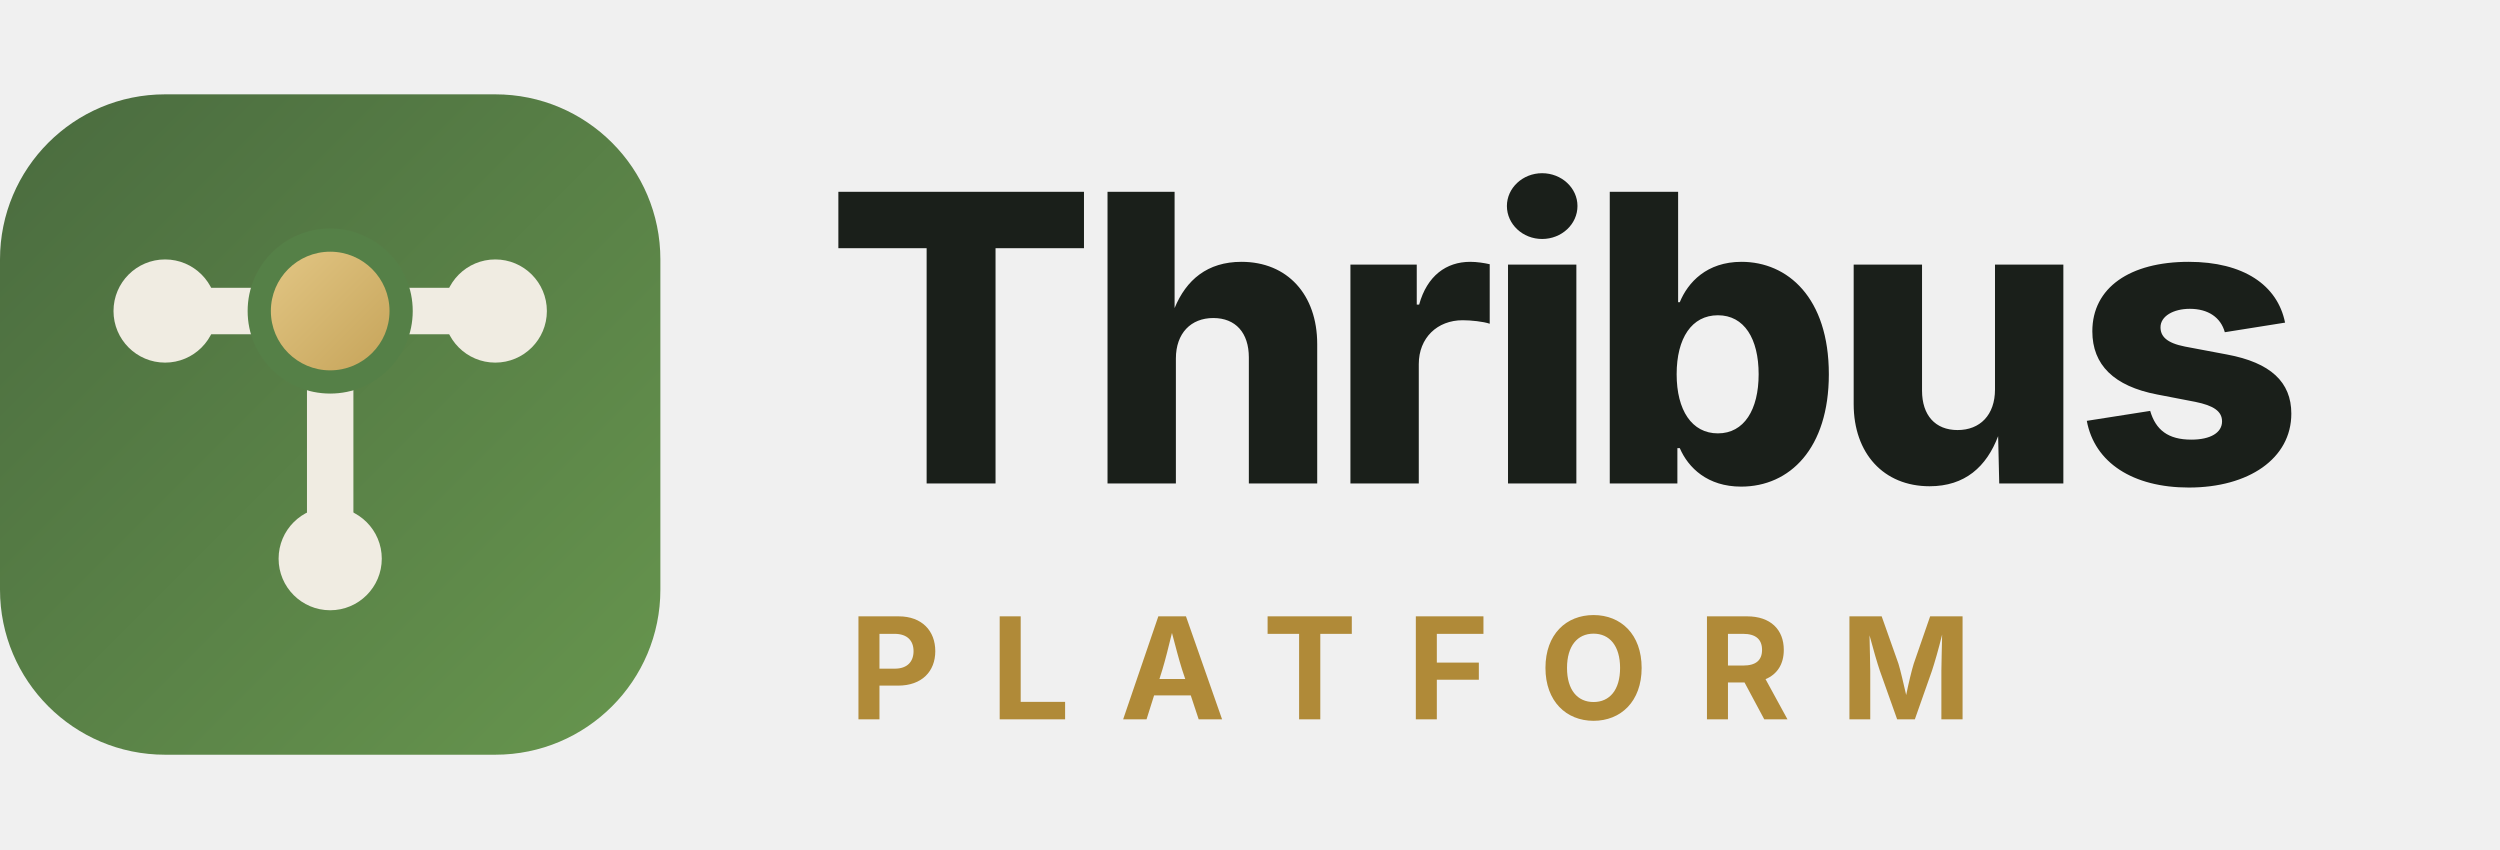
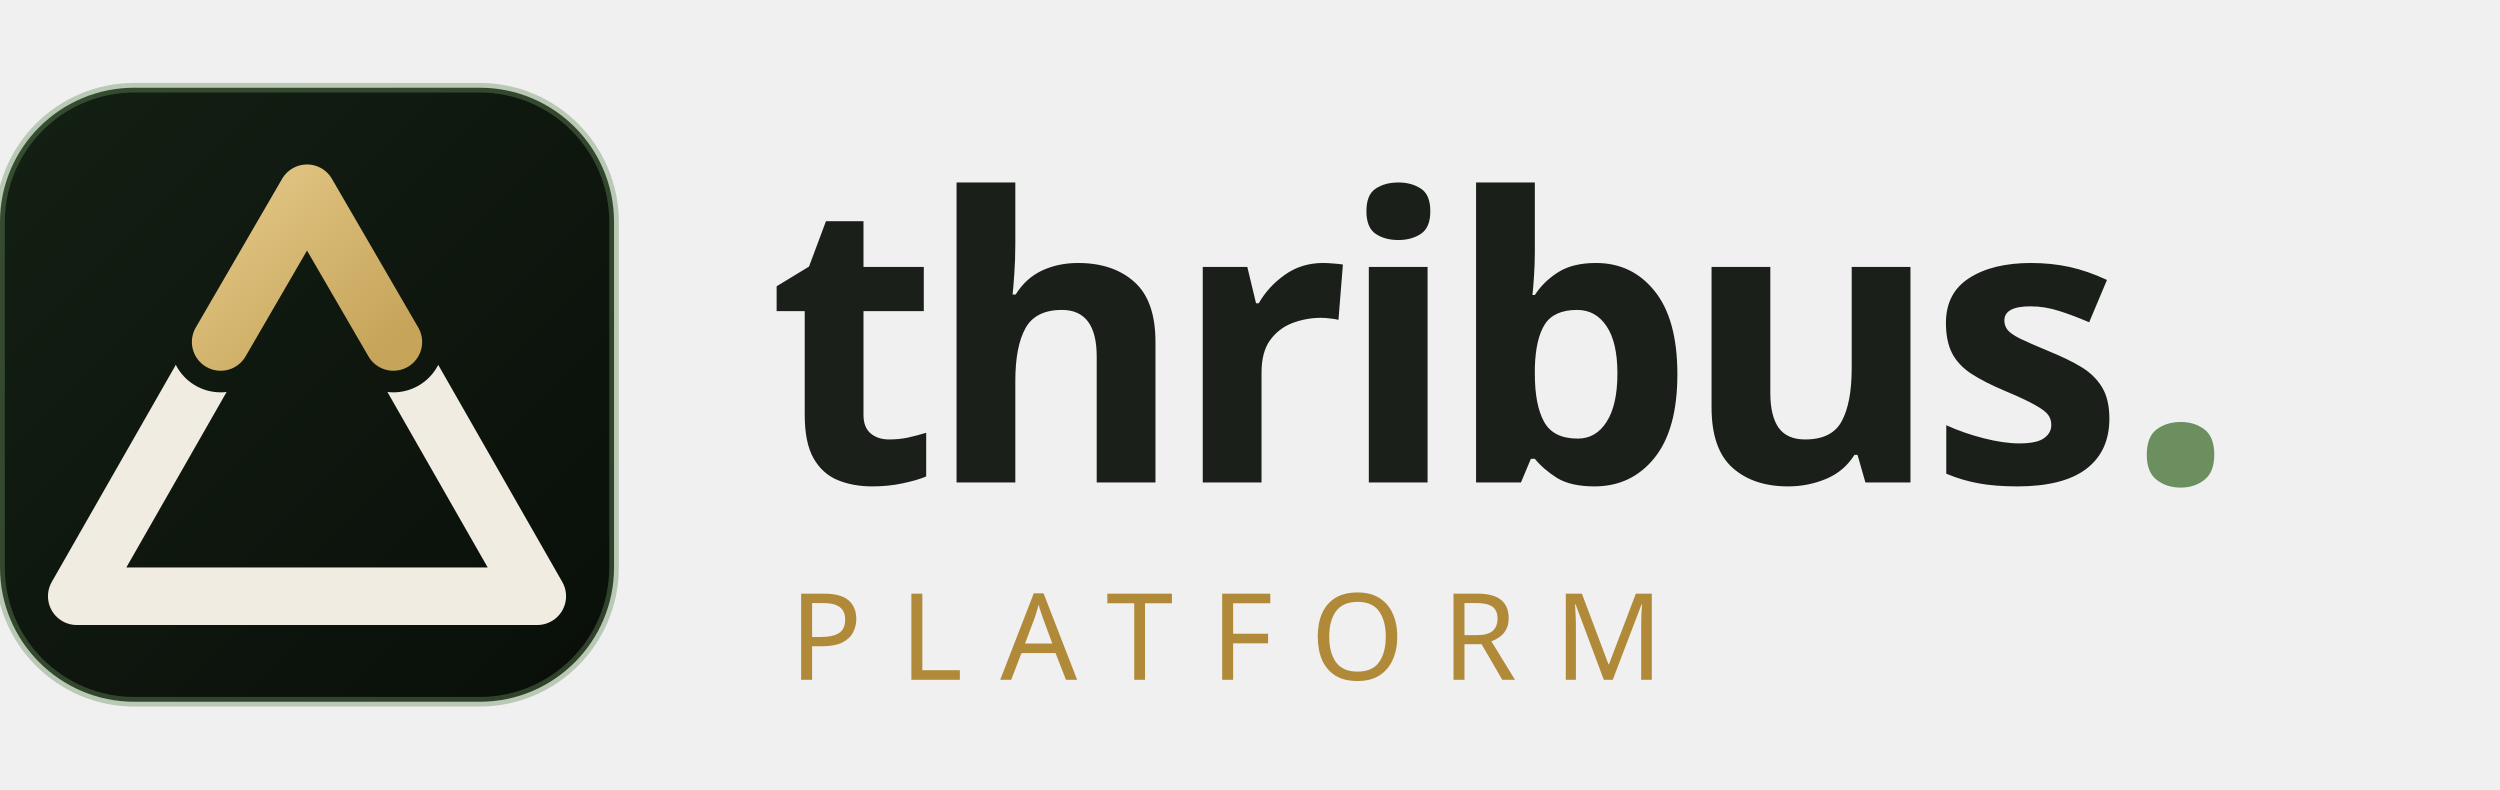
- <svg xmlns="http://www.w3.org/2000/svg" viewBox="0 0 212 72" width="212" height="72" role="img" aria-label="Thribus Platform">
+ <svg xmlns="http://www.w3.org/2000/svg" viewBox="0 0 228 72" width="228" height="72" role="img" aria-label="Thribus Platform">
  <defs>
-     <linearGradient id="t-bg" x1="0" y1="0" x2="1" y2="1">
-       <stop offset="0" stop-color="#4a6b3f" />
-       <stop offset="1" stop-color="#67964e" />
+     <linearGradient id="t-tile" x1="0" y1="0" x2="1" y2="1">
+       <stop offset="0" stop-color="#142014" />
+       <stop offset="1" stop-color="#090e09" />
    </linearGradient>
    <linearGradient id="t-gold" x1="0" y1="0" x2="1" y2="1">
      <stop offset="0" stop-color="#e2c684" />
      <stop offset="1" stop-color="#c6a45a" />
    </linearGradient>
+     <mask id="t-apex">
+       <rect width="64" height="64" fill="#fff" />
+       <path d="M23 26.5 L32 11 L41 26.5" fill="none" stroke="#000" stroke-width="10.5" stroke-linecap="round" stroke-linejoin="round" />
+     </mask>
  </defs>
  <g transform="translate(0 8) scale(0.875)">
-     <rect width="64" height="64" rx="16" fill="url(#t-bg)" />
-     <path d="M16 21H48M32 21V45" fill="none" stroke="#f0ece2" stroke-width="4.5" stroke-linecap="round" />
-     <circle cx="16" cy="21" r="5" fill="#f0ece2" />
-     <circle cx="48" cy="21" r="5" fill="#f0ece2" />
-     <circle cx="32" cy="45" r="5" fill="#f0ece2" />
-     <circle cx="32" cy="21" r="8" fill="#558047" />
-     <circle cx="32" cy="21" r="5.75" fill="url(#t-gold)" />
+     <rect width="64" height="64" rx="14" fill="url(#t-tile)" stroke="#6b8f5e" stroke-opacity=".4" stroke-width="1" />
+     <path d="M8 53 H56 L32 11 Z" fill="none" stroke="#f0ece2" stroke-width="6" stroke-linejoin="round" mask="url(#t-apex)" />
+     <path d="M23 26.5 L32 11 L41 26.5" fill="none" stroke="url(#t-gold)" stroke-width="6" stroke-linecap="round" stroke-linejoin="round" />
  </g>
-   <text x="70" y="41" font-family="Manrope, 'Plus Jakarta Sans', Inter, system-ui, sans-serif" font-weight="800" font-size="34" letter-spacing="-1" fill="#1a1f1a">Thribus</text>
-   <text x="72" y="61" font-family="Manrope, 'Plus Jakarta Sans', Inter, system-ui, sans-serif" font-weight="700" font-size="12" letter-spacing="4.2" fill="#b08a38">PLATFORM</text>
+   <text x="70" y="44" font-family="'Space Grotesk', Manrope, system-ui, sans-serif" font-weight="700" font-size="36" letter-spacing="-1.2" fill="#1a1f1a">thribus<tspan fill="#6b8f5e">.</tspan>
+   </text>
+   <text x="72" y="62" font-family="'Space Grotesk', Manrope, system-ui, sans-serif" font-weight="500" font-size="11" letter-spacing="3.4" fill="#b08a38">PLATFORM</text>
</svg>
